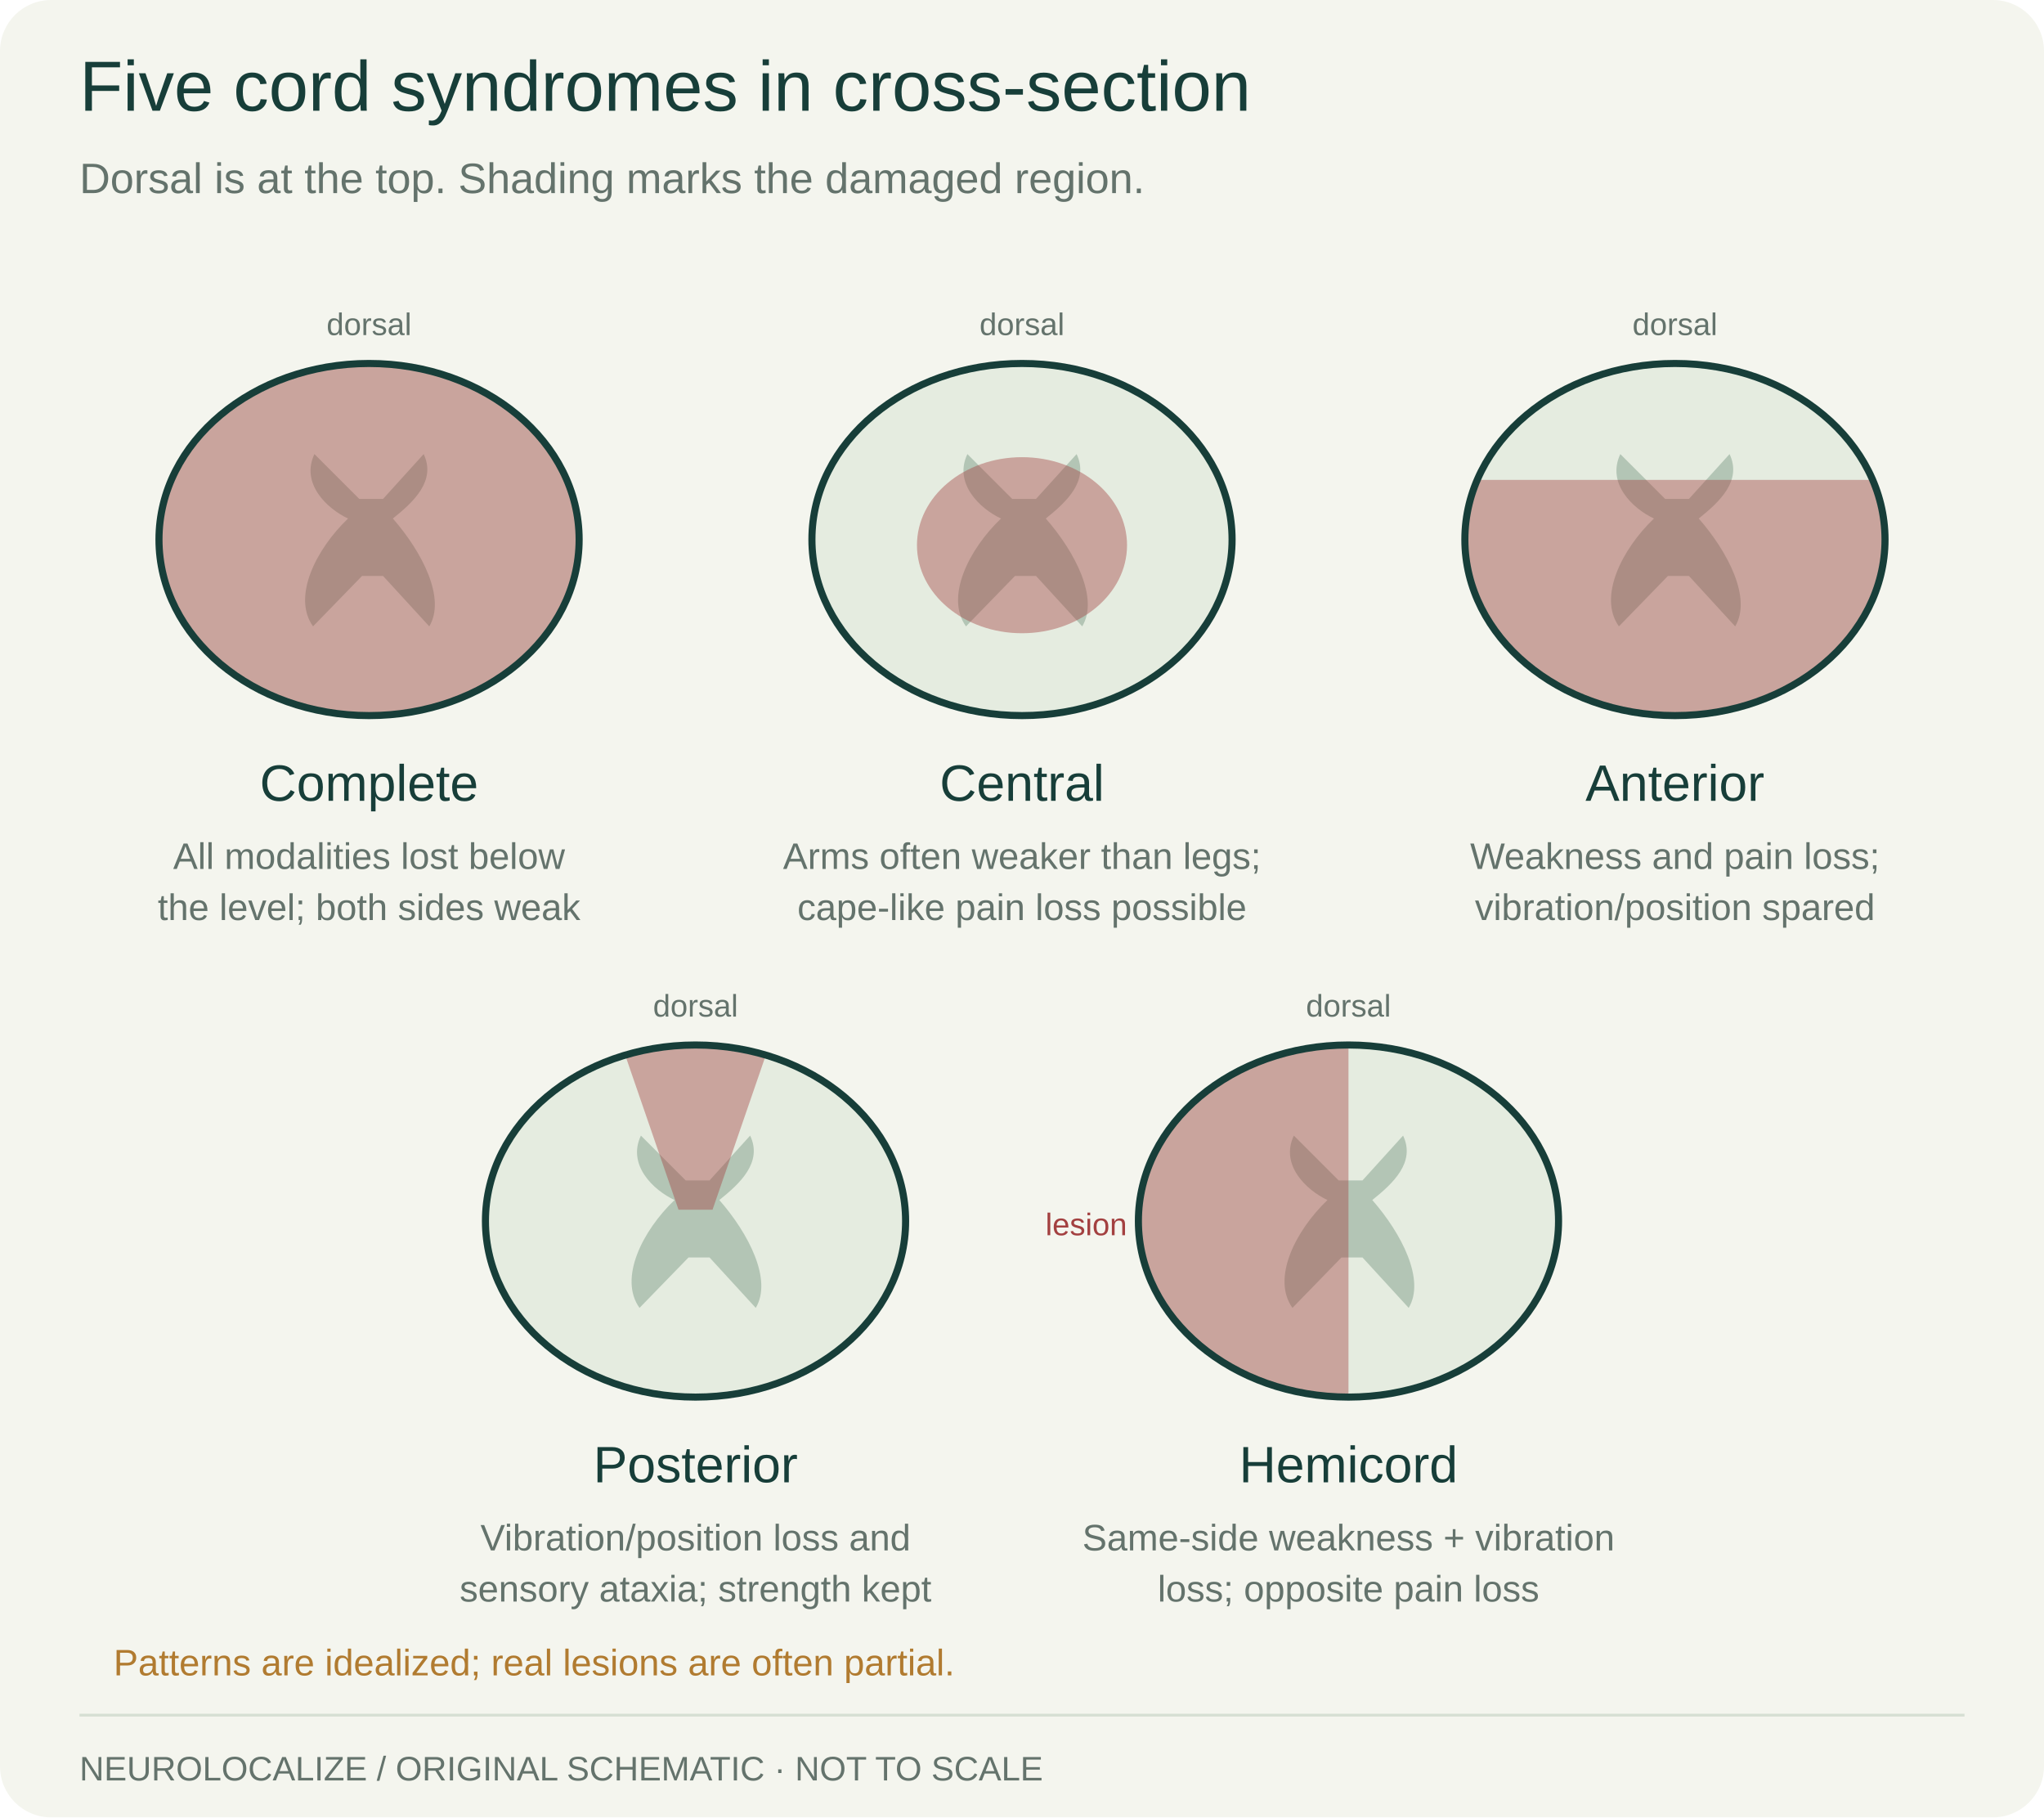
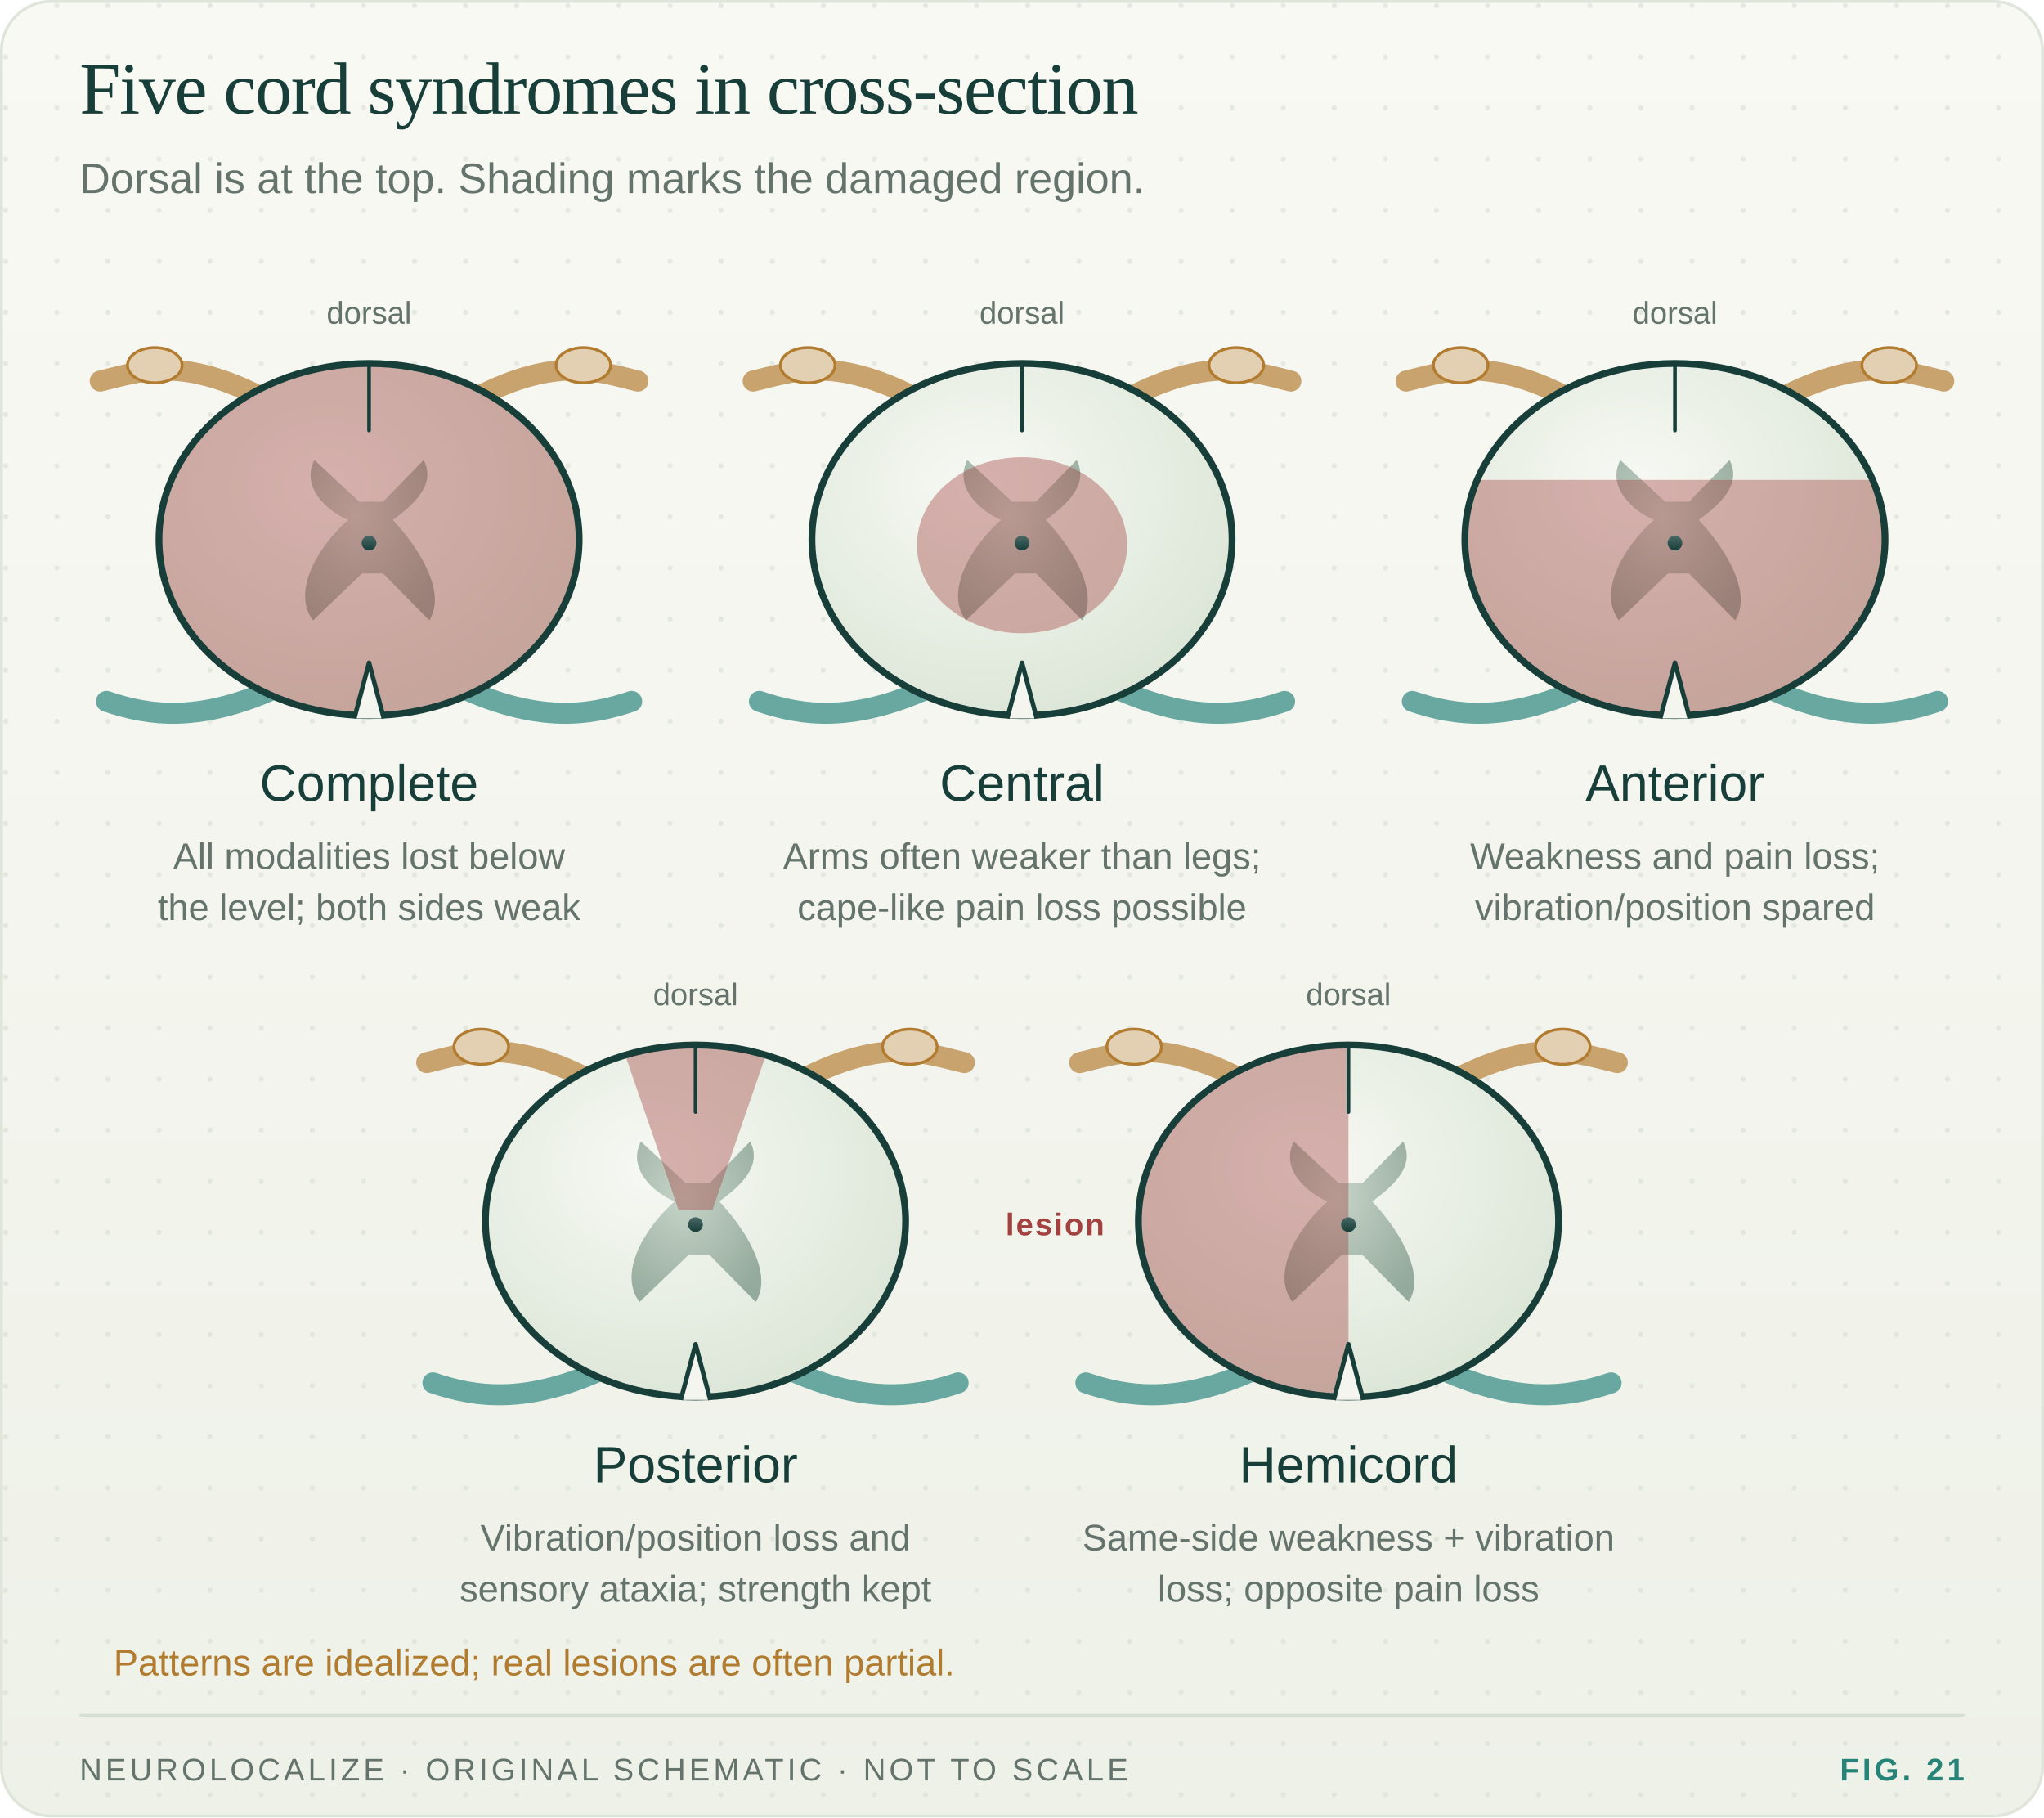
<svg xmlns="http://www.w3.org/2000/svg" width="720" height="640" viewBox="0 0 720 640" role="img">
  <defs>
+     <linearGradient id="bg" x1="0" y1="0" x2="0" y2="1">
+       <stop offset="0" stop-color="#f9f9f4" />
+       <stop offset="1" stop-color="#eef1e8" />
+     </linearGradient>
+     <linearGradient id="card" x1="0" y1="0" x2="0" y2="1">
+       <stop offset="0" stop-color="#ffffff" />
+       <stop offset="1" stop-color="#f9faf6" />
+     </linearGradient>
+     <pattern id="dots" width="18" height="18" patternUnits="userSpaceOnUse">
+       <circle cx="2" cy="2" r=".9" fill="#d3dbcf" />
+     </pattern>
+     <filter id="shadow" x="-10%" y="-10%" width="120%" height="130%">
+       <feDropShadow dx="0" dy="2" stdDeviation="3" flood-color="#173e39" flood-opacity=".09" />
+     </filter>
+     <filter id="lift" x="-40%" y="-40%" width="180%" height="190%">
+       <feDropShadow dx="0" dy="1.2" stdDeviation="1.4" flood-color="#173e39" flood-opacity=".22" />
+     </filter>
+     <radialGradient id="rf7f9f4d9e4d4" cx=".4" cy=".35" r=".75">
+       <stop offset="0" stop-color="#f7f9f4" />
+       <stop offset="1" stop-color="#d9e4d4" />
+     </radialGradient>
+     <radialGradient id="rc6d4c894aa9c" cx=".4" cy=".35" r=".75">
+       <stop offset="0" stop-color="#c6d4c8" />
+       <stop offset="1" stop-color="#94aa9c" />
+     </radialGradient>
    <clipPath id="clip1">
      <ellipse cx="130" cy="190" rx="74" ry="62" />
    </clipPath>
+     <linearGradient id="g173e39" x1="0" y1="0" x2="0" y2="1">
+       <stop offset="0" stop-color="#4a6865" />
+       <stop offset="1" stop-color="#173e39" />
+     </linearGradient>
    <clipPath id="clip2">
      <ellipse cx="360" cy="190" rx="74" ry="62" />
    </clipPath>
    <clipPath id="clip3">
      <ellipse cx="590" cy="190" rx="74" ry="62" />
    </clipPath>
    <clipPath id="clip4">
      <ellipse cx="245" cy="430" rx="74" ry="62" />
    </clipPath>
    <clipPath id="clip5">
      <ellipse cx="475" cy="430" rx="74" ry="62" />
    </clipPath>
  </defs>
-   <rect width="720" height="640" rx="18" fill="#f4f5ee" />
-   <g font-family="Arial,sans-serif">
-     <text x="28" y="39" font-size="25" fill="#173e39" text-anchor="start">Five cord syndromes in cross-section</text>
+   <rect width="720" height="640" rx="18" fill="url(#bg)" />
+   <rect width="720" height="640" rx="18" fill="url(#dots)" opacity=".55" />
+   <rect x=".5" y=".5" width="719" height="639" rx="17.5" fill="none" stroke="#dfe5da" />
+   <g font-family="Arial,Helvetica,sans-serif">
+     <text x="28" y="40" font-size="26" fill="#173e39" font-family="Georgia,'Times New Roman',serif" letter-spacing="-.4">Five cord syndromes in cross-section</text>
    <text x="28" y="68" font-size="15" fill="#64736c" text-anchor="start">Dorsal is at the top. Shading marks the damaged region.</text>
-     <ellipse cx="130" cy="190" rx="74" ry="62" fill="#e5ece0" />
-     <path d="M288 203C278 224 297 242 312 249C289 271 272 305 287 326L322 290L337 290L370 326C382 306 365 273 344 249C359 237 375 222 366 203L337 235L320 235Z" fill="#b3c5b5" transform="translate(130 190) scale(0.4933) translate(-327 -264)" />
-     <g fill="#a34040" opacity=".42" clip-path="url(#clip1)">
+     <path d="M93.0 140.4C63.4 124.9 48.6 131.1 35.3 134.2" fill="none" stroke="#c8a36e" stroke-width="7.4" stroke-linecap="round" stroke-linejoin="round" />
+     <path d="M100.4 240.8C70.8 255.1 52.3 252.0 37.5 247.0" fill="none" stroke="#68a8a0" stroke-width="7.4" stroke-linecap="round" stroke-linejoin="round" />
+     <ellipse cx="54.52" cy="128.62" rx="9.62" ry="6.2" fill="#e3cfb1" stroke="#b17b30" stroke-width="1" />
+     <path d="M167.0 140.4C196.6 124.9 211.4 131.1 224.7 134.2" fill="none" stroke="#c8a36e" stroke-width="7.4" stroke-linecap="round" stroke-linejoin="round" />
+     <path d="M159.6 240.8C189.2 255.1 207.7 252.0 222.5 247.0" fill="none" stroke="#68a8a0" stroke-width="7.4" stroke-linecap="round" stroke-linejoin="round" />
+     <ellipse cx="205.48" cy="128.62" rx="9.62" ry="6.2" fill="#e3cfb1" stroke="#b17b30" stroke-width="1" />
+     <ellipse cx="130" cy="190" rx="74" ry="62" fill="url(#rf7f9f4d9e4d4)" />
+     <path d="M288 203C278 224 297 242 312 249C289 271 272 305 287 326L322 290L337 290L370 326C382 306 365 273 344 249C359 237 375 222 366 203L337 235L320 235Z" fill="url(#rc6d4c894aa9c)" transform="translate(130 190) scale(0.4933 0.4593) translate(-327 -264)" />
+     <g fill="#a34040" opacity=".4" clip-path="url(#clip1)">
      <rect x="56" y="128" width="148" height="124" />
    </g>
-     <ellipse cx="130" cy="190" rx="74" ry="62" fill="none" stroke="#173e39" stroke-width="2.5" />
-     <text x="130" y="118" font-size="11" fill="#64736c" text-anchor="middle">dorsal</text>
+     <ellipse cx="130" cy="190" rx="74" ry="62" fill="none" stroke="#173e39" stroke-width="2.4" />
+     <path d="M124.8 253.0L130 233.4L135.2 253.0" fill="#f4f5ee" stroke="#173e39" stroke-width="1.6" stroke-linejoin="round" />
+     <path d="M130 128L130 151.6" fill="none" stroke="#173e39" stroke-width="1.3" stroke-linecap="round" stroke-linejoin="round" />
+     <circle cx="130" cy="191.24" r="2.59" fill="url(#g173e39)" />
+     <text x="130" y="114" font-size="11" fill="#64736c" text-anchor="middle">dorsal</text>
    <text x="130" y="282" font-size="18" fill="#173e39" text-anchor="middle">Complete</text>
    <text x="130" y="306" font-size="13" fill="#64736c" text-anchor="middle">All modalities lost below</text>
    <text x="130" y="324" font-size="13" fill="#64736c" text-anchor="middle">the level; both sides weak</text>
-     <ellipse cx="360" cy="190" rx="74" ry="62" fill="#e5ece0" />
-     <path d="M288 203C278 224 297 242 312 249C289 271 272 305 287 326L322 290L337 290L370 326C382 306 365 273 344 249C359 237 375 222 366 203L337 235L320 235Z" fill="#b3c5b5" transform="translate(360 190) scale(0.4933) translate(-327 -264)" />
-     <g fill="#a34040" opacity=".42" clip-path="url(#clip2)">
+     <path d="M323.0 140.4C293.4 124.9 278.6 131.1 265.3 134.2" fill="none" stroke="#c8a36e" stroke-width="7.4" stroke-linecap="round" stroke-linejoin="round" />
+     <path d="M330.4 240.8C300.8 255.1 282.3 252.0 267.5 247.0" fill="none" stroke="#68a8a0" stroke-width="7.4" stroke-linecap="round" stroke-linejoin="round" />
+     <ellipse cx="284.52" cy="128.62" rx="9.62" ry="6.2" fill="#e3cfb1" stroke="#b17b30" stroke-width="1" />
+     <path d="M397.0 140.4C426.6 124.9 441.4 131.1 454.7 134.2" fill="none" stroke="#c8a36e" stroke-width="7.4" stroke-linecap="round" stroke-linejoin="round" />
+     <path d="M389.6 240.8C419.2 255.1 437.7 252.0 452.5 247.0" fill="none" stroke="#68a8a0" stroke-width="7.4" stroke-linecap="round" stroke-linejoin="round" />
+     <ellipse cx="435.48" cy="128.62" rx="9.62" ry="6.2" fill="#e3cfb1" stroke="#b17b30" stroke-width="1" />
+     <ellipse cx="360" cy="190" rx="74" ry="62" fill="url(#rf7f9f4d9e4d4)" />
+     <path d="M288 203C278 224 297 242 312 249C289 271 272 305 287 326L322 290L337 290L370 326C382 306 365 273 344 249C359 237 375 222 366 203L337 235L320 235Z" fill="url(#rc6d4c894aa9c)" transform="translate(360 190) scale(0.4933 0.4593) translate(-327 -264)" />
+     <g fill="#a34040" opacity=".4" clip-path="url(#clip2)">
      <ellipse cx="360" cy="192" rx="37" ry="31" />
    </g>
-     <ellipse cx="360" cy="190" rx="74" ry="62" fill="none" stroke="#173e39" stroke-width="2.5" />
-     <text x="360" y="118" font-size="11" fill="#64736c" text-anchor="middle">dorsal</text>
+     <ellipse cx="360" cy="190" rx="74" ry="62" fill="none" stroke="#173e39" stroke-width="2.4" />
+     <path d="M354.8 253.0L360 233.4L365.2 253.0" fill="#f4f5ee" stroke="#173e39" stroke-width="1.6" stroke-linejoin="round" />
+     <path d="M360 128L360 151.6" fill="none" stroke="#173e39" stroke-width="1.3" stroke-linecap="round" stroke-linejoin="round" />
+     <circle cx="360" cy="191.24" r="2.59" fill="url(#g173e39)" />
+     <text x="360" y="114" font-size="11" fill="#64736c" text-anchor="middle">dorsal</text>
    <text x="360" y="282" font-size="18" fill="#173e39" text-anchor="middle">Central</text>
    <text x="360" y="306" font-size="13" fill="#64736c" text-anchor="middle">Arms often weaker than legs;</text>
    <text x="360" y="324" font-size="13" fill="#64736c" text-anchor="middle">cape-like pain loss possible</text>
-     <ellipse cx="590" cy="190" rx="74" ry="62" fill="#e5ece0" />
-     <path d="M288 203C278 224 297 242 312 249C289 271 272 305 287 326L322 290L337 290L370 326C382 306 365 273 344 249C359 237 375 222 366 203L337 235L320 235Z" fill="#b3c5b5" transform="translate(590 190) scale(0.4933) translate(-327 -264)" />
-     <g fill="#a34040" opacity=".42" clip-path="url(#clip3)">
+     <path d="M553.0 140.4C523.4 124.9 508.6 131.1 495.3 134.2" fill="none" stroke="#c8a36e" stroke-width="7.4" stroke-linecap="round" stroke-linejoin="round" />
+     <path d="M560.4 240.8C530.8 255.1 512.3 252.0 497.5 247.0" fill="none" stroke="#68a8a0" stroke-width="7.4" stroke-linecap="round" stroke-linejoin="round" />
+     <ellipse cx="514.52" cy="128.62" rx="9.62" ry="6.2" fill="#e3cfb1" stroke="#b17b30" stroke-width="1" />
+     <path d="M627.0 140.4C656.6 124.9 671.4 131.1 684.7 134.2" fill="none" stroke="#c8a36e" stroke-width="7.4" stroke-linecap="round" stroke-linejoin="round" />
+     <path d="M619.6 240.8C649.2 255.1 667.7 252.0 682.5 247.0" fill="none" stroke="#68a8a0" stroke-width="7.4" stroke-linecap="round" stroke-linejoin="round" />
+     <ellipse cx="665.48" cy="128.62" rx="9.62" ry="6.2" fill="#e3cfb1" stroke="#b17b30" stroke-width="1" />
+     <ellipse cx="590" cy="190" rx="74" ry="62" fill="url(#rf7f9f4d9e4d4)" />
+     <path d="M288 203C278 224 297 242 312 249C289 271 272 305 287 326L322 290L337 290L370 326C382 306 365 273 344 249C359 237 375 222 366 203L337 235L320 235Z" fill="url(#rc6d4c894aa9c)" transform="translate(590 190) scale(0.4933 0.4593) translate(-327 -264)" />
+     <g fill="#a34040" opacity=".4" clip-path="url(#clip3)">
      <rect x="516" y="169" width="148" height="85" />
    </g>
-     <ellipse cx="590" cy="190" rx="74" ry="62" fill="none" stroke="#173e39" stroke-width="2.5" />
-     <text x="590" y="118" font-size="11" fill="#64736c" text-anchor="middle">dorsal</text>
+     <ellipse cx="590" cy="190" rx="74" ry="62" fill="none" stroke="#173e39" stroke-width="2.4" />
+     <path d="M584.8 253.0L590 233.4L595.2 253.0" fill="#f4f5ee" stroke="#173e39" stroke-width="1.6" stroke-linejoin="round" />
+     <path d="M590 128L590 151.6" fill="none" stroke="#173e39" stroke-width="1.3" stroke-linecap="round" stroke-linejoin="round" />
+     <circle cx="590" cy="191.24" r="2.59" fill="url(#g173e39)" />
+     <text x="590" y="114" font-size="11" fill="#64736c" text-anchor="middle">dorsal</text>
    <text x="590" y="282" font-size="18" fill="#173e39" text-anchor="middle">Anterior</text>
    <text x="590" y="306" font-size="13" fill="#64736c" text-anchor="middle">Weakness and pain loss;</text>
    <text x="590" y="324" font-size="13" fill="#64736c" text-anchor="middle">vibration/position spared</text>
-     <ellipse cx="245" cy="430" rx="74" ry="62" fill="#e5ece0" />
-     <path d="M288 203C278 224 297 242 312 249C289 271 272 305 287 326L322 290L337 290L370 326C382 306 365 273 344 249C359 237 375 222 366 203L337 235L320 235Z" fill="#b3c5b5" transform="translate(245 430) scale(0.4933) translate(-327 -264)" />
-     <g fill="#a34040" opacity=".42" clip-path="url(#clip4)">
+     <path d="M208.0 380.4C178.4 364.9 163.6 371.1 150.3 374.2" fill="none" stroke="#c8a36e" stroke-width="7.4" stroke-linecap="round" stroke-linejoin="round" />
+     <path d="M215.4 480.8C185.8 495.1 167.3 492.0 152.5 487.0" fill="none" stroke="#68a8a0" stroke-width="7.4" stroke-linecap="round" stroke-linejoin="round" />
+     <ellipse cx="169.52" cy="368.62" rx="9.62" ry="6.2" fill="#e3cfb1" stroke="#b17b30" stroke-width="1" />
+     <path d="M282.0 380.4C311.6 364.9 326.4 371.1 339.7 374.2" fill="none" stroke="#c8a36e" stroke-width="7.4" stroke-linecap="round" stroke-linejoin="round" />
+     <path d="M274.6 480.8C304.2 495.1 322.7 492.0 337.5 487.0" fill="none" stroke="#68a8a0" stroke-width="7.4" stroke-linecap="round" stroke-linejoin="round" />
+     <ellipse cx="320.48" cy="368.62" rx="9.62" ry="6.2" fill="#e3cfb1" stroke="#b17b30" stroke-width="1" />
+     <ellipse cx="245" cy="430" rx="74" ry="62" fill="url(#rf7f9f4d9e4d4)" />
+     <path d="M288 203C278 224 297 242 312 249C289 271 272 305 287 326L322 290L337 290L370 326C382 306 365 273 344 249C359 237 375 222 366 203L337 235L320 235Z" fill="url(#rc6d4c894aa9c)" transform="translate(245 430) scale(0.4933 0.4593) translate(-327 -264)" />
+     <g fill="#a34040" opacity=".4" clip-path="url(#clip4)">
      <path d="M219 368L271 368L251 426L239 426Z" />
    </g>
-     <ellipse cx="245" cy="430" rx="74" ry="62" fill="none" stroke="#173e39" stroke-width="2.5" />
-     <text x="245" y="358" font-size="11" fill="#64736c" text-anchor="middle">dorsal</text>
+     <ellipse cx="245" cy="430" rx="74" ry="62" fill="none" stroke="#173e39" stroke-width="2.4" />
+     <path d="M239.8 493.0L245 473.4L250.2 493.0" fill="#f4f5ee" stroke="#173e39" stroke-width="1.6" stroke-linejoin="round" />
+     <path d="M245 368L245 391.6" fill="none" stroke="#173e39" stroke-width="1.3" stroke-linecap="round" stroke-linejoin="round" />
+     <circle cx="245" cy="431.24" r="2.59" fill="url(#g173e39)" />
+     <text x="245" y="354" font-size="11" fill="#64736c" text-anchor="middle">dorsal</text>
    <text x="245" y="522" font-size="18" fill="#173e39" text-anchor="middle">Posterior</text>
    <text x="245" y="546" font-size="13" fill="#64736c" text-anchor="middle">Vibration/position loss and</text>
    <text x="245" y="564" font-size="13" fill="#64736c" text-anchor="middle">sensory ataxia; strength kept</text>
-     <ellipse cx="475" cy="430" rx="74" ry="62" fill="#e5ece0" />
-     <path d="M288 203C278 224 297 242 312 249C289 271 272 305 287 326L322 290L337 290L370 326C382 306 365 273 344 249C359 237 375 222 366 203L337 235L320 235Z" fill="#b3c5b5" transform="translate(475 430) scale(0.4933) translate(-327 -264)" />
-     <g fill="#a34040" opacity=".42" clip-path="url(#clip5)">
+     <path d="M438.0 380.4C408.4 364.9 393.6 371.1 380.3 374.2" fill="none" stroke="#c8a36e" stroke-width="7.4" stroke-linecap="round" stroke-linejoin="round" />
+     <path d="M445.4 480.8C415.8 495.1 397.3 492.0 382.5 487.0" fill="none" stroke="#68a8a0" stroke-width="7.4" stroke-linecap="round" stroke-linejoin="round" />
+     <ellipse cx="399.52" cy="368.62" rx="9.62" ry="6.2" fill="#e3cfb1" stroke="#b17b30" stroke-width="1" />
+     <path d="M512.0 380.4C541.6 364.9 556.4 371.1 569.7 374.2" fill="none" stroke="#c8a36e" stroke-width="7.4" stroke-linecap="round" stroke-linejoin="round" />
+     <path d="M504.6 480.8C534.2 495.1 552.7 492.0 567.5 487.0" fill="none" stroke="#68a8a0" stroke-width="7.4" stroke-linecap="round" stroke-linejoin="round" />
+     <ellipse cx="550.48" cy="368.62" rx="9.62" ry="6.2" fill="#e3cfb1" stroke="#b17b30" stroke-width="1" />
+     <ellipse cx="475" cy="430" rx="74" ry="62" fill="url(#rf7f9f4d9e4d4)" />
+     <path d="M288 203C278 224 297 242 312 249C289 271 272 305 287 326L322 290L337 290L370 326C382 306 365 273 344 249C359 237 375 222 366 203L337 235L320 235Z" fill="url(#rc6d4c894aa9c)" transform="translate(475 430) scale(0.4933 0.4593) translate(-327 -264)" />
+     <g fill="#a34040" opacity=".4" clip-path="url(#clip5)">
      <rect x="401" y="368" width="74" height="124" />
    </g>
-     <ellipse cx="475" cy="430" rx="74" ry="62" fill="none" stroke="#173e39" stroke-width="2.5" />
-     <text x="475" y="358" font-size="11" fill="#64736c" text-anchor="middle">dorsal</text>
+     <ellipse cx="475" cy="430" rx="74" ry="62" fill="none" stroke="#173e39" stroke-width="2.4" />
+     <path d="M469.8 493.0L475 473.4L480.2 493.0" fill="#f4f5ee" stroke="#173e39" stroke-width="1.6" stroke-linejoin="round" />
+     <path d="M475 368L475 391.6" fill="none" stroke="#173e39" stroke-width="1.3" stroke-linecap="round" stroke-linejoin="round" />
+     <circle cx="475" cy="431.24" r="2.59" fill="url(#g173e39)" />
+     <text x="475" y="354" font-size="11" fill="#64736c" text-anchor="middle">dorsal</text>
    <text x="475" y="522" font-size="18" fill="#173e39" text-anchor="middle">Hemicord</text>
    <text x="475" y="546" font-size="13" fill="#64736c" text-anchor="middle">Same-side weakness + vibration</text>
    <text x="475" y="564" font-size="13" fill="#64736c" text-anchor="middle">loss; opposite pain loss</text>
-     <text x="397" y="435" font-size="11" fill="#a34040" text-anchor="end">lesion</text>
+     <text x="389" y="435" font-size="11" fill="#a34040" text-anchor="end" font-weight="700" letter-spacing=".6">lesion</text>
    <text x="40" y="590" font-size="13" fill="#b17b30" text-anchor="start">Patterns are idealized; real lesions are often partial.</text>
    <path d="M28 604L692 604" fill="none" stroke="#d6dfd3" stroke-width="1" />
-     <text x="28" y="627" font-size="12" fill="#64736c" text-anchor="start">NEUROLOCALIZE  /  ORIGINAL SCHEMATIC · NOT TO SCALE</text>
+     <text x="28" y="627" font-size="11" fill="#64736c" letter-spacing="1.2">NEUROLOCALIZE  ·  ORIGINAL SCHEMATIC  ·  NOT TO SCALE</text>
+     <text x="692" y="627" font-size="11" fill="#278278" text-anchor="end" letter-spacing="1.2" font-weight="700">FIG. 21</text>
  </g>
</svg>
